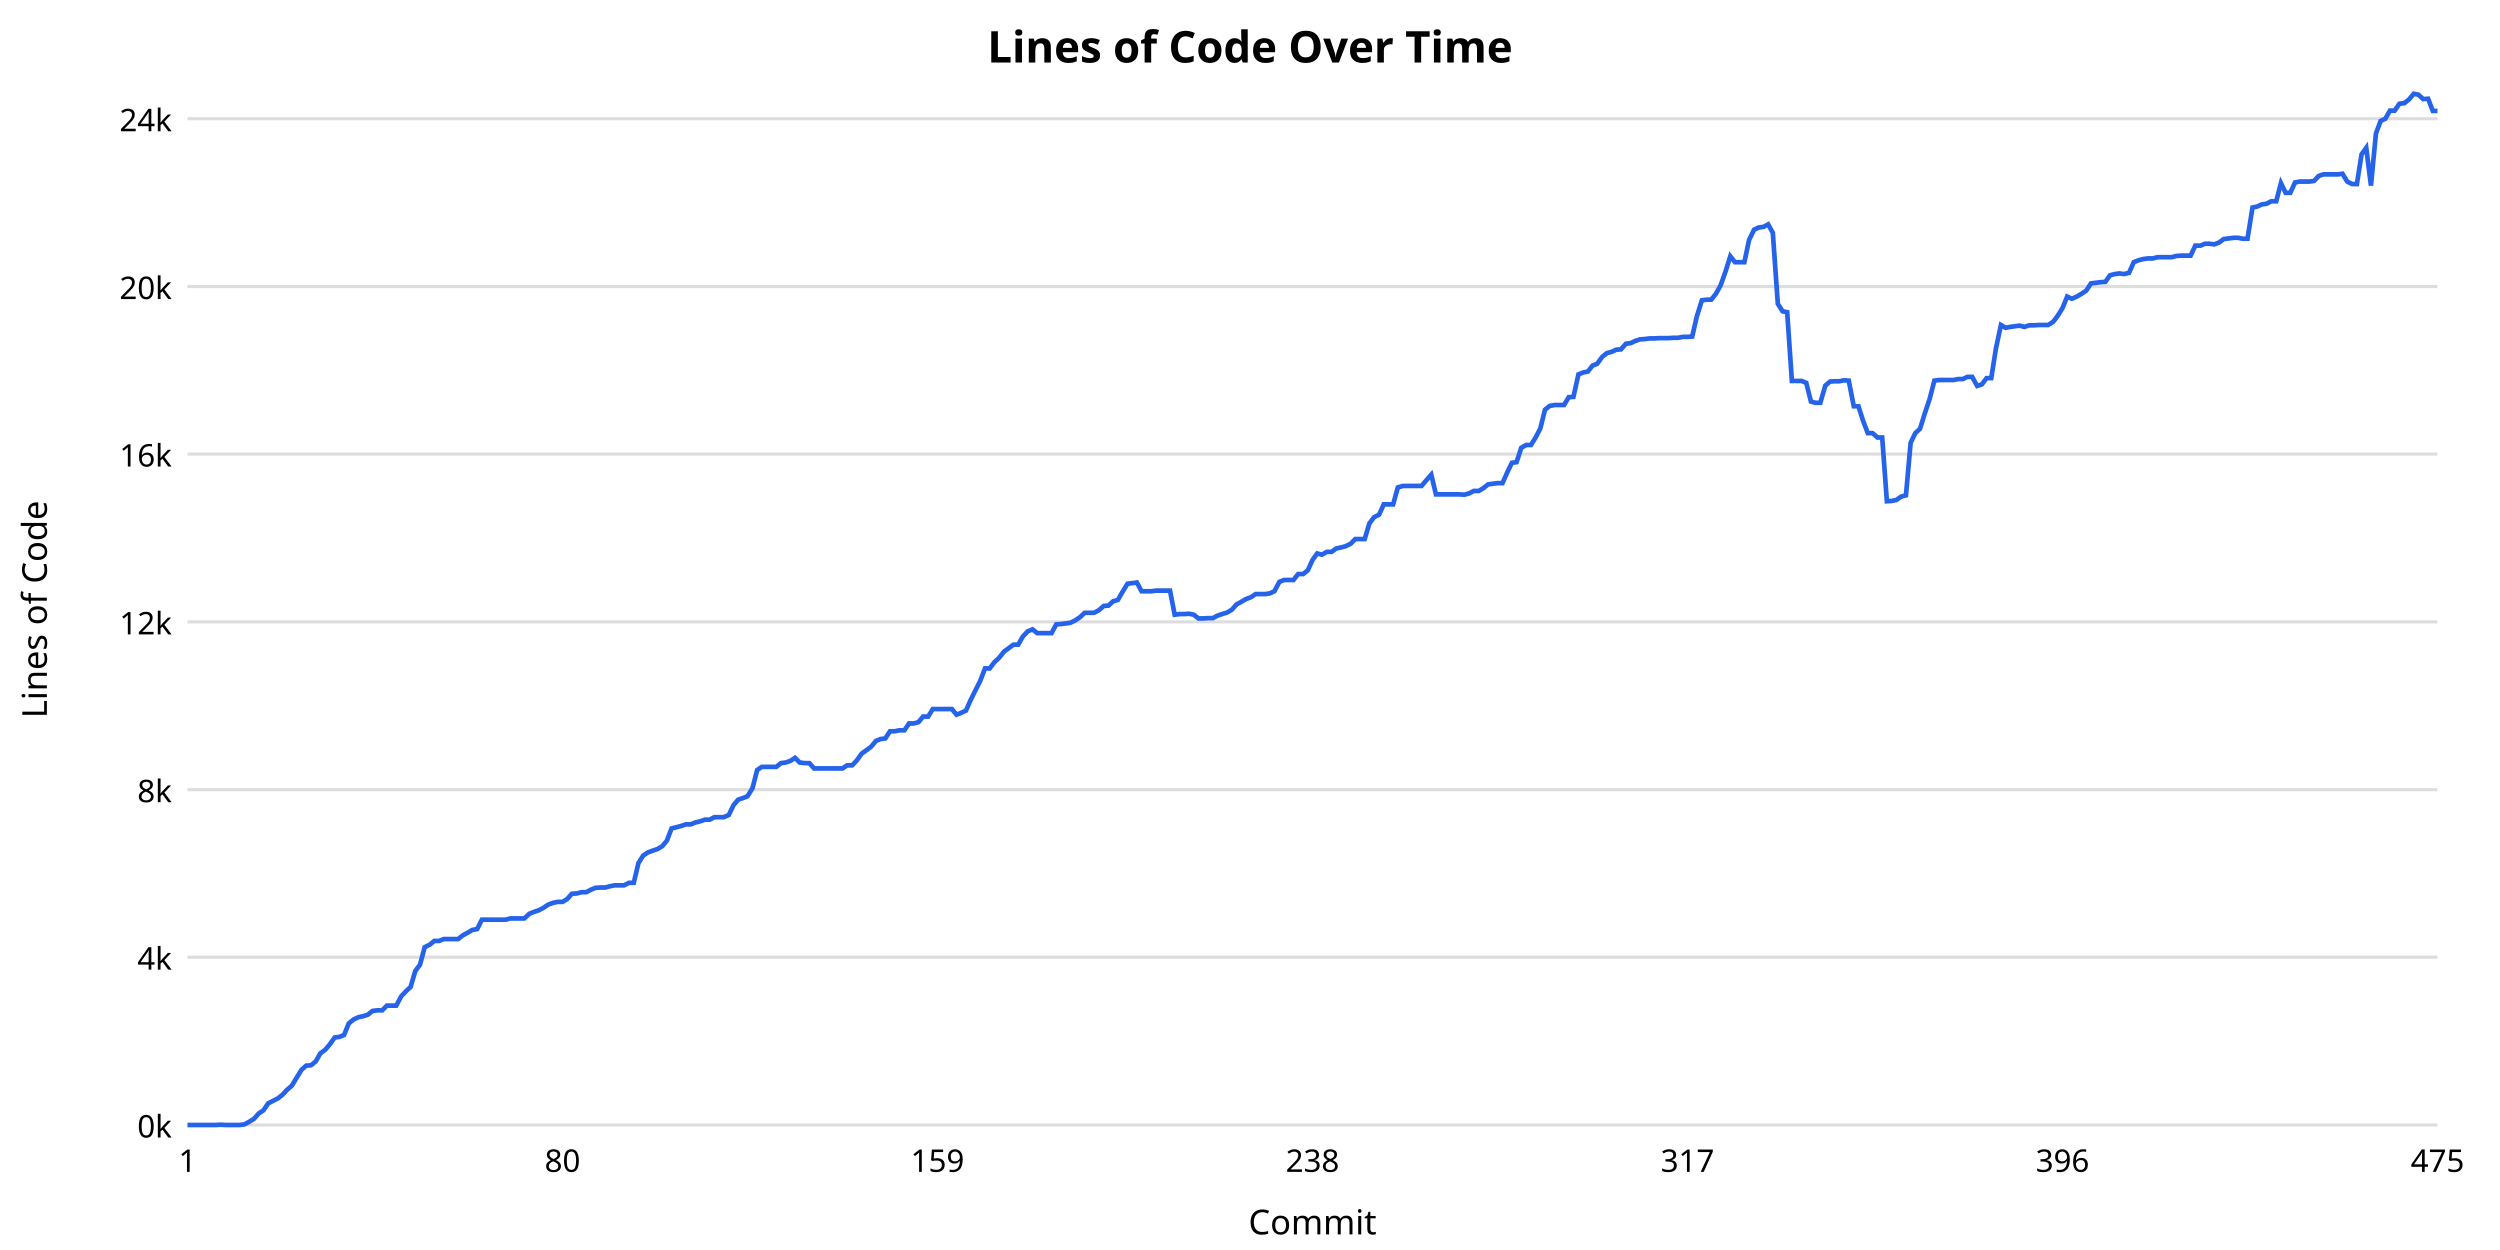
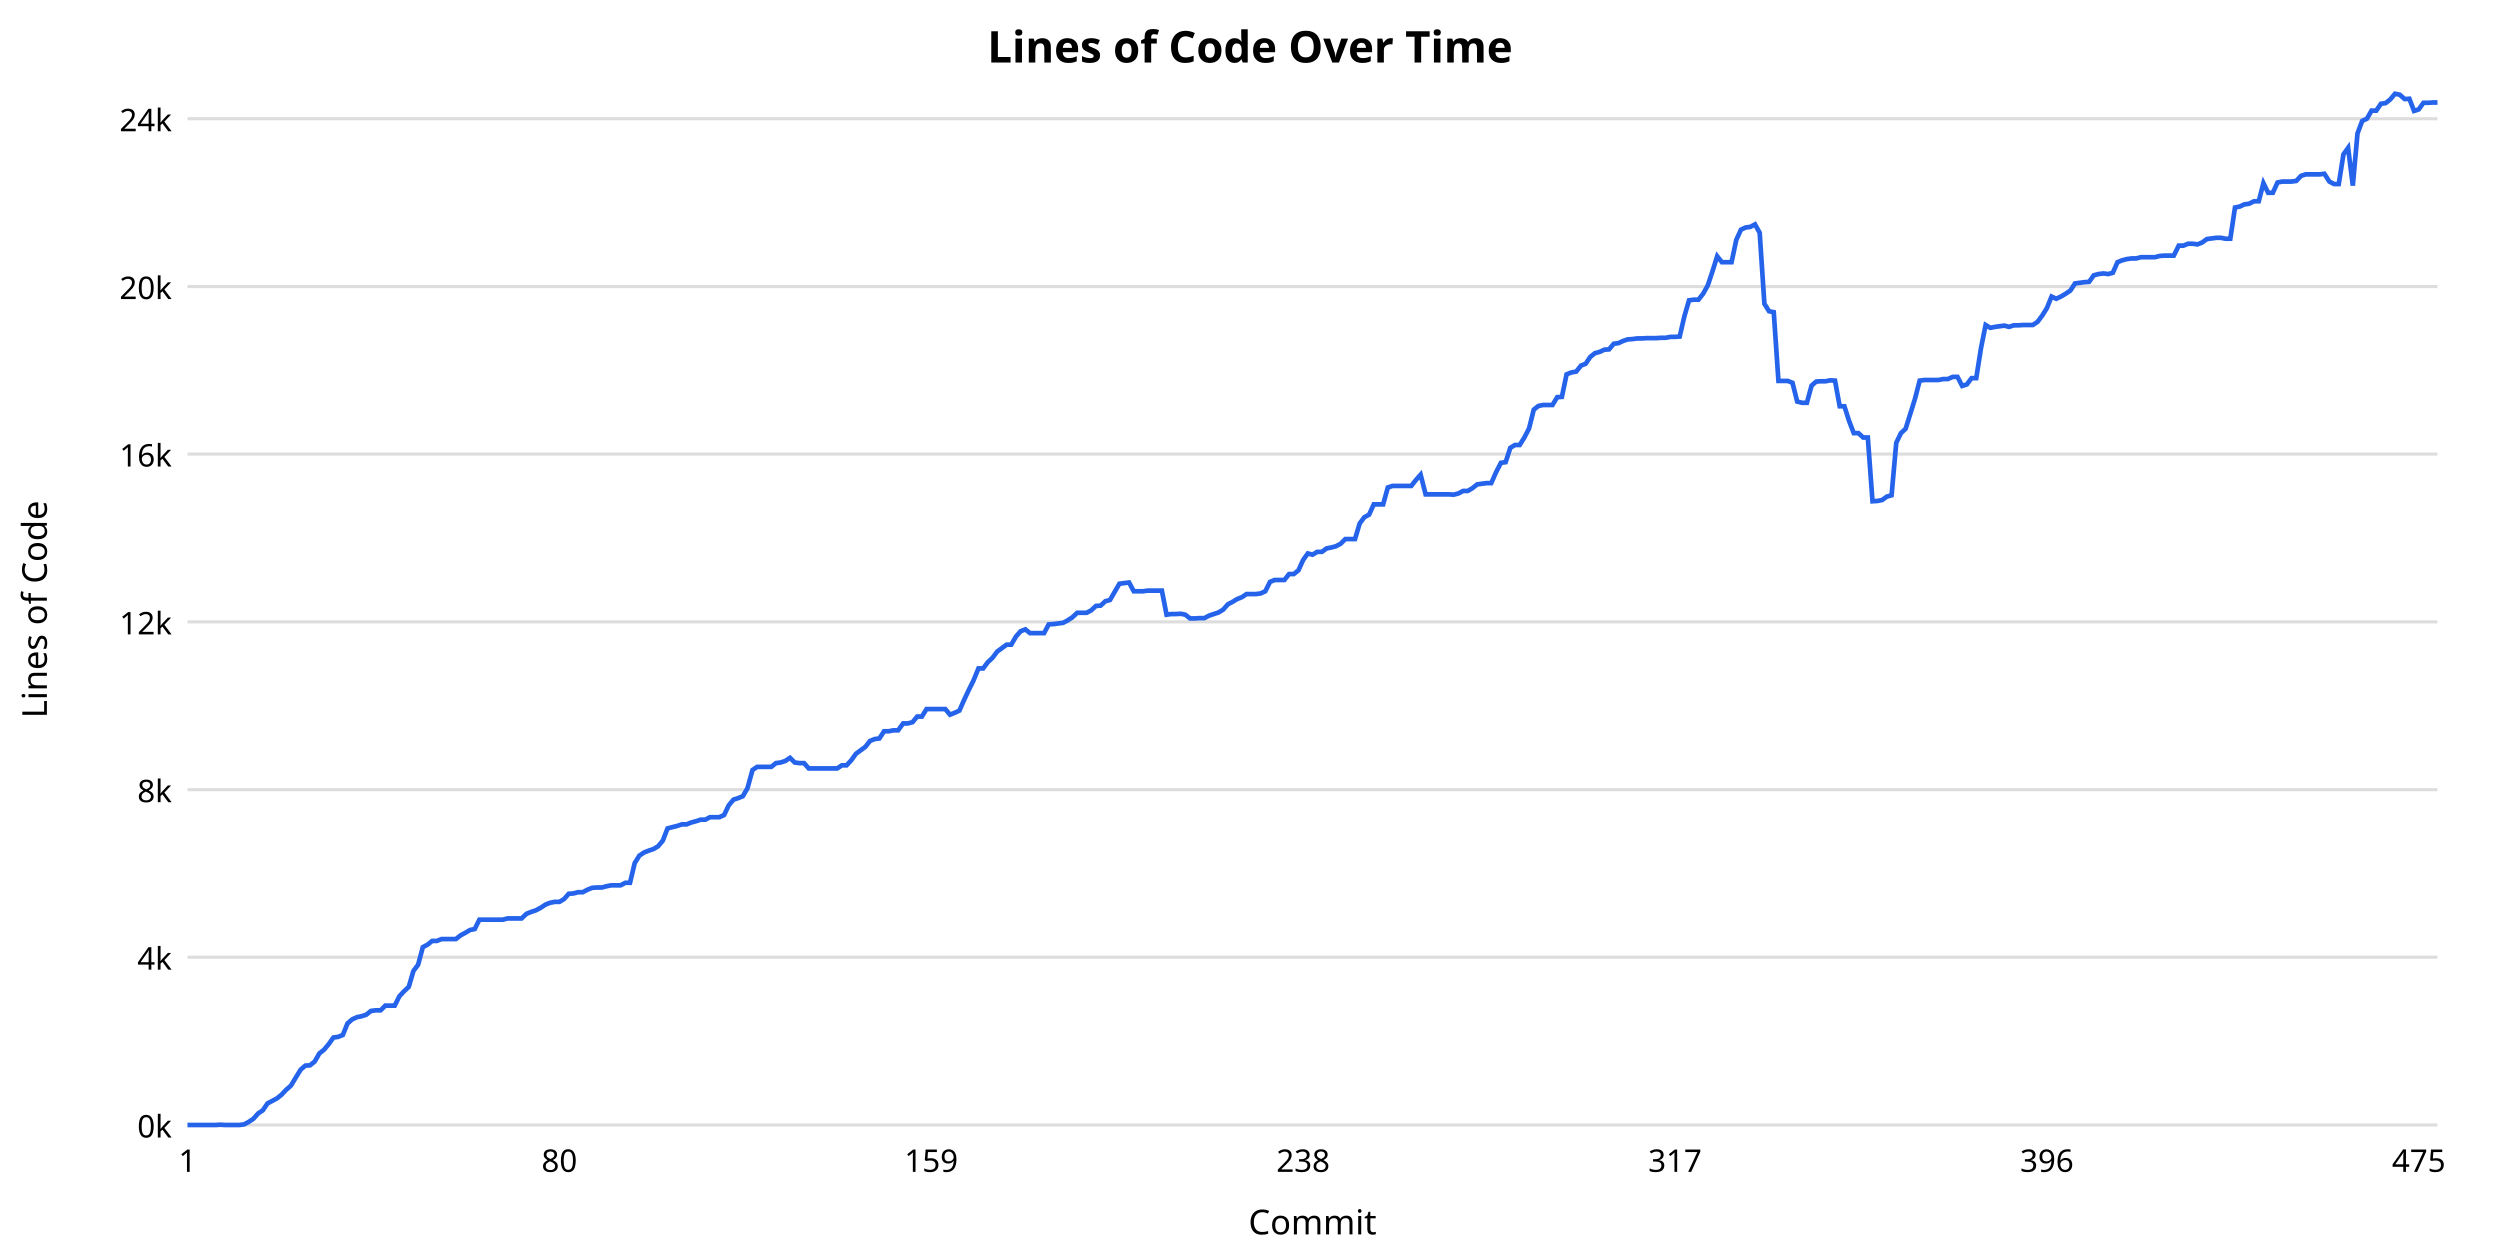
<svg xmlns="http://www.w3.org/2000/svg" width="800" height="400" style="background:#fff">
  <text x="400" y="20" font-family="sans-serif" font-size="14" text-anchor="middle" font-weight="bold">Lines of Code Over Time</text>
  <text x="420" y="395" font-family="sans-serif" font-size="11" text-anchor="middle">Commit</text>
  <text x="15" y="195" font-family="sans-serif" font-size="11" text-anchor="middle" transform="rotate(-90,15,195)">Lines of Code</text>
  <line x1="60" y1="360.0" x2="780" y2="360.0" stroke="#ddd" />
  <text x="55" y="364.0" font-family="sans-serif" font-size="10" text-anchor="end">0k</text>
  <line x1="60" y1="306.3" x2="780" y2="306.3" stroke="#ddd" />
  <text x="55" y="310.3" font-family="sans-serif" font-size="10" text-anchor="end">4k</text>
  <line x1="60" y1="252.7" x2="780" y2="252.7" stroke="#ddd" />
  <text x="55" y="256.7" font-family="sans-serif" font-size="10" text-anchor="end">8k</text>
  <line x1="60" y1="199.0" x2="780" y2="199.0" stroke="#ddd" />
  <text x="55" y="203.0" font-family="sans-serif" font-size="10" text-anchor="end">12k</text>
  <line x1="60" y1="145.3" x2="780" y2="145.3" stroke="#ddd" />
  <text x="55" y="149.3" font-family="sans-serif" font-size="10" text-anchor="end">16k</text>
  <line x1="60" y1="91.7" x2="780" y2="91.7" stroke="#ddd" />
  <text x="55" y="95.7" font-family="sans-serif" font-size="10" text-anchor="end">20k</text>
  <line x1="60" y1="38.0" x2="780" y2="38.0" stroke="#ddd" />
  <text x="55" y="42.0" font-family="sans-serif" font-size="10" text-anchor="end">24k</text>
  <text x="60.0" y="375" font-family="sans-serif" font-size="10" text-anchor="middle">1</text>
-   <text x="180.0" y="375" font-family="sans-serif" font-size="10" text-anchor="middle">80</text>
-   <text x="300.0" y="375" font-family="sans-serif" font-size="10" text-anchor="middle">159</text>
-   <text x="420.0" y="375" font-family="sans-serif" font-size="10" text-anchor="middle">238</text>
-   <text x="540.0" y="375" font-family="sans-serif" font-size="10" text-anchor="middle">317</text>
-   <text x="660.0" y="375" font-family="sans-serif" font-size="10" text-anchor="middle">396</text>
-   <text x="780.0" y="375" font-family="sans-serif" font-size="10" text-anchor="middle">475</text>
-   <polyline fill="none" stroke="#2563eb" stroke-width="1.5" points="60.0,360.0 61.5,360.0 63.0,360.0 64.6,360.0 66.1,360.0 67.6,360.0 69.1,360.0 70.6,359.9 72.2,360.0 73.7,360.0 75.2,360.0 76.7,360.0 78.2,359.8 79.7,359.0 81.3,358.0 82.8,356.3 84.3,355.3 85.8,353.1 87.3,352.3 88.9,351.5 90.4,350.3 91.9,348.7 93.4,347.4 94.9,344.9 96.5,342.3 98.0,341.0 99.5,340.9 101.0,339.7 102.5,337.1 104.1,335.9 105.6,334.1 107.1,332.0 108.6,331.8 110.1,331.2 111.6,327.5 113.2,326.2 114.7,325.5 116.2,325.2 117.7,324.7 119.2,323.5 120.8,323.3 122.3,323.3 123.8,321.8 125.3,321.8 126.8,321.8 128.4,318.8 129.9,317.2 131.4,315.8 132.9,310.7 134.4,308.7 135.9,303.1 137.5,302.3 139.0,301.1 140.5,301.1 142.0,300.5 143.5,300.5 145.1,300.5 146.6,300.5 148.1,299.3 149.6,298.5 151.1,297.6 152.7,297.3 154.2,294.3 155.7,294.3 157.2,294.3 158.7,294.3 160.3,294.3 161.8,294.3 163.3,293.9 164.8,293.9 166.3,293.9 167.8,293.9 169.4,292.4 170.9,291.8 172.4,291.3 173.9,290.5 175.4,289.5 177.0,288.9 178.5,288.6 180.0,288.6 181.5,287.7 183.0,286.0 184.6,285.9 186.1,285.5 187.6,285.5 189.1,284.7 190.6,284.1 192.2,284.0 193.7,284.0 195.2,283.6 196.7,283.3 198.2,283.3 199.7,283.3 201.3,282.5 202.8,282.5 204.3,276.2 205.8,273.8 207.3,272.8 208.9,272.2 210.4,271.7 211.9,270.8 213.4,269.0 214.9,265.1 216.5,264.7 218.0,264.3 219.5,263.8 221.0,263.8 222.5,263.2 224.1,262.8 225.6,262.3 227.1,262.3 228.6,261.5 230.1,261.5 231.6,261.5 233.2,260.8 234.7,257.7 236.2,255.9 237.7,255.4 239.2,254.8 240.8,252.2 242.3,246.4 243.8,245.4 245.3,245.4 246.8,245.4 248.4,245.4 249.9,244.2 251.4,244.0 252.9,243.5 254.4,242.5 255.9,244.0 257.5,244.2 259.0,244.2 260.5,245.9 262.0,245.9 263.5,245.9 265.1,245.9 266.6,245.9 268.1,245.9 269.6,245.9 271.1,244.9 272.7,244.9 274.2,243.3 275.7,241.2 277.2,240.1 278.7,239.0 280.3,237.1 281.8,236.5 283.3,236.3 284.8,234.0 286.3,234.0 287.8,233.7 289.4,233.7 290.9,231.5 292.4,231.5 293.9,231.1 295.4,229.3 297.0,229.3 298.5,226.9 300.0,226.9 301.5,226.9 303.0,226.9 304.6,226.9 306.1,228.7 307.6,228.1 309.1,227.4 310.6,224.0 312.2,220.8 313.7,217.8 315.2,213.9 316.7,213.9 318.2,211.9 319.7,210.5 321.3,208.5 322.8,207.4 324.3,206.3 325.8,206.3 327.3,203.7 328.9,202.0 330.4,201.4 331.9,202.6 333.4,202.6 334.9,202.6 336.5,202.6 338.0,199.8 339.5,199.7 341.0,199.5 342.5,199.3 344.1,198.5 345.6,197.5 347.1,196.1 348.6,196.1 350.1,196.1 351.6,195.3 353.2,193.9 354.7,193.8 356.2,192.4 357.7,192.0 359.2,189.4 360.8,186.8 362.3,186.6 363.8,186.4 365.3,189.2 366.8,189.2 368.4,189.2 369.9,189.0 371.4,189.0 372.9,189.0 374.4,189.0 375.9,196.7 377.5,196.5 379.0,196.5 380.5,196.4 382.0,196.7 383.5,197.9 385.1,197.9 386.6,197.8 388.1,197.8 389.6,197.0 391.1,196.5 392.7,196.0 394.2,195.1 395.7,193.4 397.2,192.6 398.7,191.7 400.3,191.1 401.8,190.1 403.3,190.1 404.8,190.1 406.3,189.9 407.8,189.2 409.4,186.2 410.9,185.6 412.4,185.6 413.9,185.6 415.4,183.7 417.0,183.7 418.5,182.5 420.0,179.2 421.5,177.1 423.0,177.5 424.6,176.6 426.1,176.6 427.6,175.5 429.1,175.2 430.6,174.8 432.2,174.0 433.7,172.5 435.2,172.5 436.7,172.5 438.2,167.5 439.7,165.5 441.3,164.7 442.8,161.4 444.3,161.4 445.8,161.4 447.3,156.0 448.9,155.5 450.4,155.5 451.9,155.5 453.4,155.5 454.9,155.5 456.5,153.6 458.0,151.9 459.5,158.2 461.0,158.2 462.5,158.2 464.1,158.2 465.6,158.2 467.1,158.2 468.6,158.3 470.1,157.9 471.6,157.1 473.2,157.1 474.7,156.2 476.2,155.0 477.7,154.8 479.2,154.6 480.8,154.6 482.3,151.2 483.8,148.1 485.3,147.9 486.8,143.3 488.4,142.4 489.9,142.4 491.4,140.0 492.9,137.1 494.4,131.1 495.9,129.9 497.5,129.6 499.0,129.6 500.5,129.6 502.0,127.1 503.5,127.0 505.1,119.8 506.6,119.2 508.1,118.9 509.6,117.0 511.1,116.4 512.7,114.2 514.2,113.0 515.7,112.6 517.2,111.9 518.7,111.8 520.3,110.0 521.8,109.8 523.3,109.1 524.8,108.6 526.3,108.5 527.8,108.3 529.4,108.3 530.9,108.2 532.4,108.2 533.9,108.2 535.4,108.1 537.0,108.1 538.5,107.8 540.0,107.8 541.5,107.7 543.0,101.2 544.6,96.1 546.1,95.9 547.6,95.9 549.1,94.0 550.6,91.3 552.2,86.8 553.7,82.0 555.2,83.9 556.7,83.9 558.2,83.9 559.7,76.8 561.3,73.5 562.8,72.8 564.3,72.6 565.8,71.8 567.3,74.5 568.9,97.2 570.4,99.6 571.9,99.9 573.4,121.9 574.9,121.9 576.5,121.9 578.0,122.5 579.5,128.5 581.0,128.9 582.5,128.9 584.1,123.4 585.6,122.1 587.1,122.0 588.6,122.0 590.1,121.7 591.6,121.8 593.2,130.0 594.7,130.0 596.2,134.7 597.7,138.6 599.2,138.6 600.8,140.0 602.3,140.0 603.8,160.4 605.3,160.3 606.8,160.0 608.4,158.9 609.9,158.5 611.4,141.7 612.9,138.6 614.4,137.2 615.9,132.4 617.5,127.6 619.0,121.8 620.5,121.6 622.0,121.6 623.5,121.6 625.1,121.6 626.6,121.3 628.1,121.3 629.6,120.6 631.1,120.6 632.7,123.5 634.2,123.0 635.7,121.0 637.2,121.0 638.7,111.5 640.3,104.0 641.8,104.9 643.3,104.6 644.8,104.4 646.3,104.2 647.8,104.6 649.4,104.1 650.9,104.1 652.4,104.0 653.9,104.0 655.4,104.0 657.0,103.0 658.5,101.0 660.0,98.6 661.5,94.9 663.0,95.6 664.6,94.9 666.1,94.0 667.6,93.0 669.1,90.7 670.6,90.5 672.2,90.3 673.7,90.2 675.2,88.1 676.7,87.7 678.2,87.5 679.7,87.7 681.3,87.3 682.8,83.9 684.3,83.3 685.8,82.9 687.3,82.7 688.9,82.7 690.4,82.3 691.9,82.3 693.4,82.3 694.9,82.3 696.5,81.9 698.0,81.8 699.5,81.8 701.0,81.8 702.5,78.6 704.1,78.6 705.6,78.0 707.1,78.0 708.6,78.2 710.1,77.6 711.6,76.5 713.2,76.3 714.7,76.1 716.2,76.1 717.7,76.4 719.2,76.4 720.8,66.4 722.3,66.1 723.8,65.4 725.3,65.2 726.8,64.4 728.4,64.4 729.9,58.6 731.4,61.7 732.9,61.7 734.4,58.4 735.9,58.1 737.5,58.1 739.0,58.1 740.5,57.9 742.0,56.3 743.5,55.8 745.1,55.8 746.6,55.8 748.1,55.8 749.6,55.6 751.1,58.1 752.7,58.9 754.2,58.9 755.7,49.4 757.2,47.3 758.7,59.4 760.3,42.7 761.8,38.7 763.3,38.0 764.8,35.4 766.3,35.4 767.8,33.2 769.4,33.0 770.9,31.8 772.4,30.0 773.9,30.3 775.4,31.7 777.0,31.6 778.5,35.5 780.0,35.5 " />
+   <text x="179.0" y="375" font-family="sans-serif" font-size="10" text-anchor="middle">80</text>
+   <text x="298.0" y="375" font-family="sans-serif" font-size="10" text-anchor="middle">159</text>
+   <text x="417.0" y="375" font-family="sans-serif" font-size="10" text-anchor="middle">238</text>
+   <text x="536.0" y="375" font-family="sans-serif" font-size="10" text-anchor="middle">317</text>
+   <text x="655.0" y="375" font-family="sans-serif" font-size="10" text-anchor="middle">396</text>
+   <text x="774.0" y="375" font-family="sans-serif" font-size="10" text-anchor="middle">475</text>
+   <polyline fill="none" stroke="#2563eb" stroke-width="1.5" points="60.0,360.0 61.5,360.0 63.0,360.0 64.5,360.0 66.0,360.0 67.5,360.0 69.0,360.0 70.5,359.9 72.1,360.0 73.6,360.0 75.1,360.0 76.6,360.0 78.1,359.8 79.6,359.0 81.1,358.0 82.6,356.3 84.1,355.3 85.6,353.1 87.1,352.3 88.6,351.5 90.1,350.3 91.6,348.7 93.1,347.4 94.6,344.9 96.2,342.3 97.7,341.0 99.2,340.9 100.7,339.7 102.2,337.1 103.7,335.9 105.2,334.1 106.7,332.0 108.2,331.8 109.7,331.2 111.2,327.5 112.7,326.2 114.2,325.5 115.7,325.2 117.2,324.7 118.7,323.5 120.3,323.3 121.8,323.3 123.3,321.8 124.8,321.8 126.3,321.8 127.8,318.8 129.3,317.2 130.8,315.8 132.3,310.7 133.8,308.7 135.3,303.1 136.8,302.3 138.3,301.1 139.8,301.1 141.3,300.5 142.8,300.5 144.4,300.5 145.9,300.5 147.4,299.3 148.9,298.5 150.4,297.6 151.9,297.3 153.4,294.3 154.9,294.3 156.4,294.3 157.9,294.3 159.4,294.3 160.9,294.3 162.4,293.9 163.9,293.9 165.4,293.9 166.9,293.9 168.5,292.4 170.0,291.8 171.5,291.3 173.0,290.5 174.5,289.5 176.0,288.9 177.5,288.6 179.0,288.6 180.5,287.7 182.0,286.0 183.5,285.9 185.0,285.5 186.5,285.5 188.0,284.7 189.5,284.1 191.0,284.0 192.6,284.0 194.1,283.6 195.6,283.3 197.1,283.3 198.6,283.3 200.1,282.5 201.6,282.5 203.1,276.2 204.6,273.8 206.1,272.8 207.6,272.2 209.1,271.7 210.6,270.8 212.1,269.0 213.6,265.1 215.1,264.7 216.7,264.3 218.2,263.8 219.7,263.8 221.2,263.2 222.7,262.8 224.2,262.3 225.7,262.3 227.2,261.5 228.7,261.5 230.2,261.5 231.7,260.8 233.2,257.7 234.7,255.9 236.2,255.4 237.7,254.8 239.2,252.2 240.8,246.4 242.3,245.4 243.8,245.4 245.3,245.4 246.8,245.4 248.3,244.2 249.8,244.0 251.3,243.5 252.8,242.5 254.3,244.0 255.8,244.2 257.3,244.2 258.8,245.9 260.3,245.9 261.8,245.9 263.3,245.9 264.9,245.9 266.4,245.9 267.9,245.9 269.4,244.9 270.9,244.9 272.4,243.3 273.9,241.2 275.4,240.1 276.9,239.0 278.4,237.1 279.9,236.5 281.4,236.3 282.9,234.0 284.4,234.0 285.9,233.7 287.4,233.7 289.0,231.5 290.5,231.5 292.0,231.1 293.5,229.3 295.0,229.3 296.5,226.9 298.0,226.9 299.5,226.9 301.0,226.9 302.5,226.9 304.0,228.7 305.5,228.1 307.0,227.4 308.5,224.0 310.0,220.8 311.5,217.8 313.1,213.9 314.6,213.9 316.1,211.9 317.6,210.5 319.1,208.5 320.6,207.4 322.1,206.3 323.6,206.3 325.1,203.7 326.6,202.0 328.1,201.4 329.6,202.6 331.1,202.6 332.6,202.6 334.1,202.6 335.6,199.8 337.2,199.7 338.7,199.5 340.2,199.3 341.7,198.5 343.2,197.5 344.7,196.1 346.2,196.1 347.7,196.1 349.2,195.3 350.7,193.9 352.2,193.8 353.7,192.4 355.2,192.0 356.7,189.4 358.2,186.8 359.7,186.6 361.3,186.4 362.8,189.2 364.3,189.2 365.8,189.2 367.3,189.0 368.8,189.0 370.3,189.0 371.8,189.0 373.3,196.7 374.8,196.5 376.3,196.5 377.8,196.4 379.3,196.7 380.8,197.9 382.3,197.9 383.8,197.8 385.4,197.8 386.9,197.0 388.4,196.5 389.9,196.0 391.4,195.1 392.9,193.4 394.4,192.6 395.9,191.7 397.4,191.1 398.9,190.1 400.4,190.1 401.9,190.1 403.4,189.9 404.9,189.2 406.4,186.2 407.9,185.6 409.5,185.6 411.0,185.6 412.5,183.7 414.0,183.7 415.5,182.5 417.0,179.2 418.5,177.1 420.0,177.5 421.5,176.6 423.0,176.6 424.5,175.5 426.0,175.2 427.5,174.8 429.0,174.0 430.5,172.5 432.1,172.5 433.6,172.5 435.1,167.5 436.6,165.5 438.1,164.7 439.6,161.4 441.1,161.4 442.6,161.4 444.1,156.0 445.6,155.5 447.1,155.5 448.6,155.5 450.1,155.5 451.6,155.5 453.1,153.6 454.6,151.9 456.2,158.2 457.7,158.2 459.2,158.2 460.7,158.2 462.2,158.2 463.7,158.2 465.2,158.3 466.7,157.9 468.2,157.1 469.7,157.1 471.2,156.2 472.7,155.0 474.2,154.8 475.7,154.6 477.2,154.6 478.7,151.2 480.3,148.1 481.8,147.9 483.3,143.3 484.8,142.4 486.3,142.4 487.8,140.0 489.3,137.1 490.8,131.1 492.3,129.9 493.8,129.6 495.3,129.6 496.8,129.6 498.3,127.1 499.8,127.0 501.3,119.8 502.8,119.2 504.4,118.9 505.9,117.0 507.4,116.4 508.9,114.2 510.4,113.0 511.9,112.6 513.4,111.9 514.9,111.8 516.4,110.0 517.9,109.8 519.4,109.1 520.9,108.6 522.4,108.5 523.9,108.3 525.4,108.3 526.9,108.2 528.5,108.2 530.0,108.2 531.5,108.1 533.0,108.1 534.5,107.8 536.0,107.8 537.5,107.7 539.0,101.2 540.5,96.1 542.0,95.9 543.5,95.9 545.0,94.0 546.5,91.3 548.0,86.8 549.5,82.0 551.0,83.9 552.6,83.9 554.1,83.9 555.6,76.8 557.1,73.5 558.6,72.8 560.1,72.6 561.6,71.8 563.1,74.5 564.6,97.2 566.1,99.6 567.6,99.9 569.1,121.9 570.6,121.9 572.1,121.9 573.6,122.5 575.1,128.5 576.7,128.9 578.2,128.9 579.7,123.4 581.2,122.1 582.7,122.0 584.2,122.0 585.7,121.7 587.2,121.8 588.7,130.0 590.2,130.0 591.7,134.7 593.2,138.6 594.7,138.6 596.2,140.0 597.7,140.0 599.2,160.4 600.8,160.3 602.3,160.0 603.8,158.9 605.3,158.5 606.8,141.7 608.3,138.6 609.8,137.2 611.3,132.4 612.8,127.6 614.3,121.8 615.8,121.6 617.3,121.6 618.8,121.6 620.3,121.6 621.8,121.3 623.3,121.3 624.9,120.6 626.4,120.6 627.9,123.5 629.4,123.0 630.9,121.0 632.4,121.0 633.9,111.5 635.4,104.0 636.9,104.9 638.4,104.6 639.9,104.4 641.4,104.2 642.9,104.6 644.4,104.1 645.9,104.1 647.4,104.0 649.0,104.0 650.5,104.0 652.0,103.0 653.5,101.0 655.0,98.6 656.5,94.9 658.0,95.6 659.5,94.9 661.0,94.0 662.5,93.0 664.0,90.7 665.5,90.5 667.0,90.3 668.5,90.2 670.0,88.1 671.5,87.7 673.1,87.5 674.6,87.7 676.1,87.3 677.6,83.9 679.1,83.3 680.6,82.9 682.1,82.7 683.6,82.7 685.1,82.3 686.6,82.3 688.1,82.3 689.6,82.3 691.1,81.9 692.6,81.8 694.1,81.8 695.6,81.8 697.2,78.6 698.7,78.6 700.2,78.0 701.7,78.0 703.2,78.2 704.7,77.6 706.2,76.5 707.7,76.3 709.2,76.1 710.7,76.1 712.2,76.4 713.7,76.4 715.2,66.4 716.7,66.1 718.2,65.4 719.7,65.2 721.3,64.4 722.8,64.4 724.3,58.6 725.8,61.7 727.3,61.7 728.8,58.4 730.3,58.1 731.8,58.1 733.3,58.1 734.8,57.9 736.3,56.3 737.8,55.8 739.3,55.8 740.8,55.8 742.3,55.8 743.8,55.6 745.4,58.1 746.9,58.9 748.4,58.9 749.9,49.4 751.4,47.3 752.9,59.4 754.4,42.7 755.9,38.7 757.4,38.0 758.9,35.4 760.4,35.4 761.9,33.2 763.4,33.0 764.9,31.8 766.4,30.0 767.9,30.3 769.5,31.7 771.0,31.6 772.5,35.5 774.0,35.0 775.5,32.9 777.0,32.9 778.5,32.8 780.0,32.8 " />
</svg>
